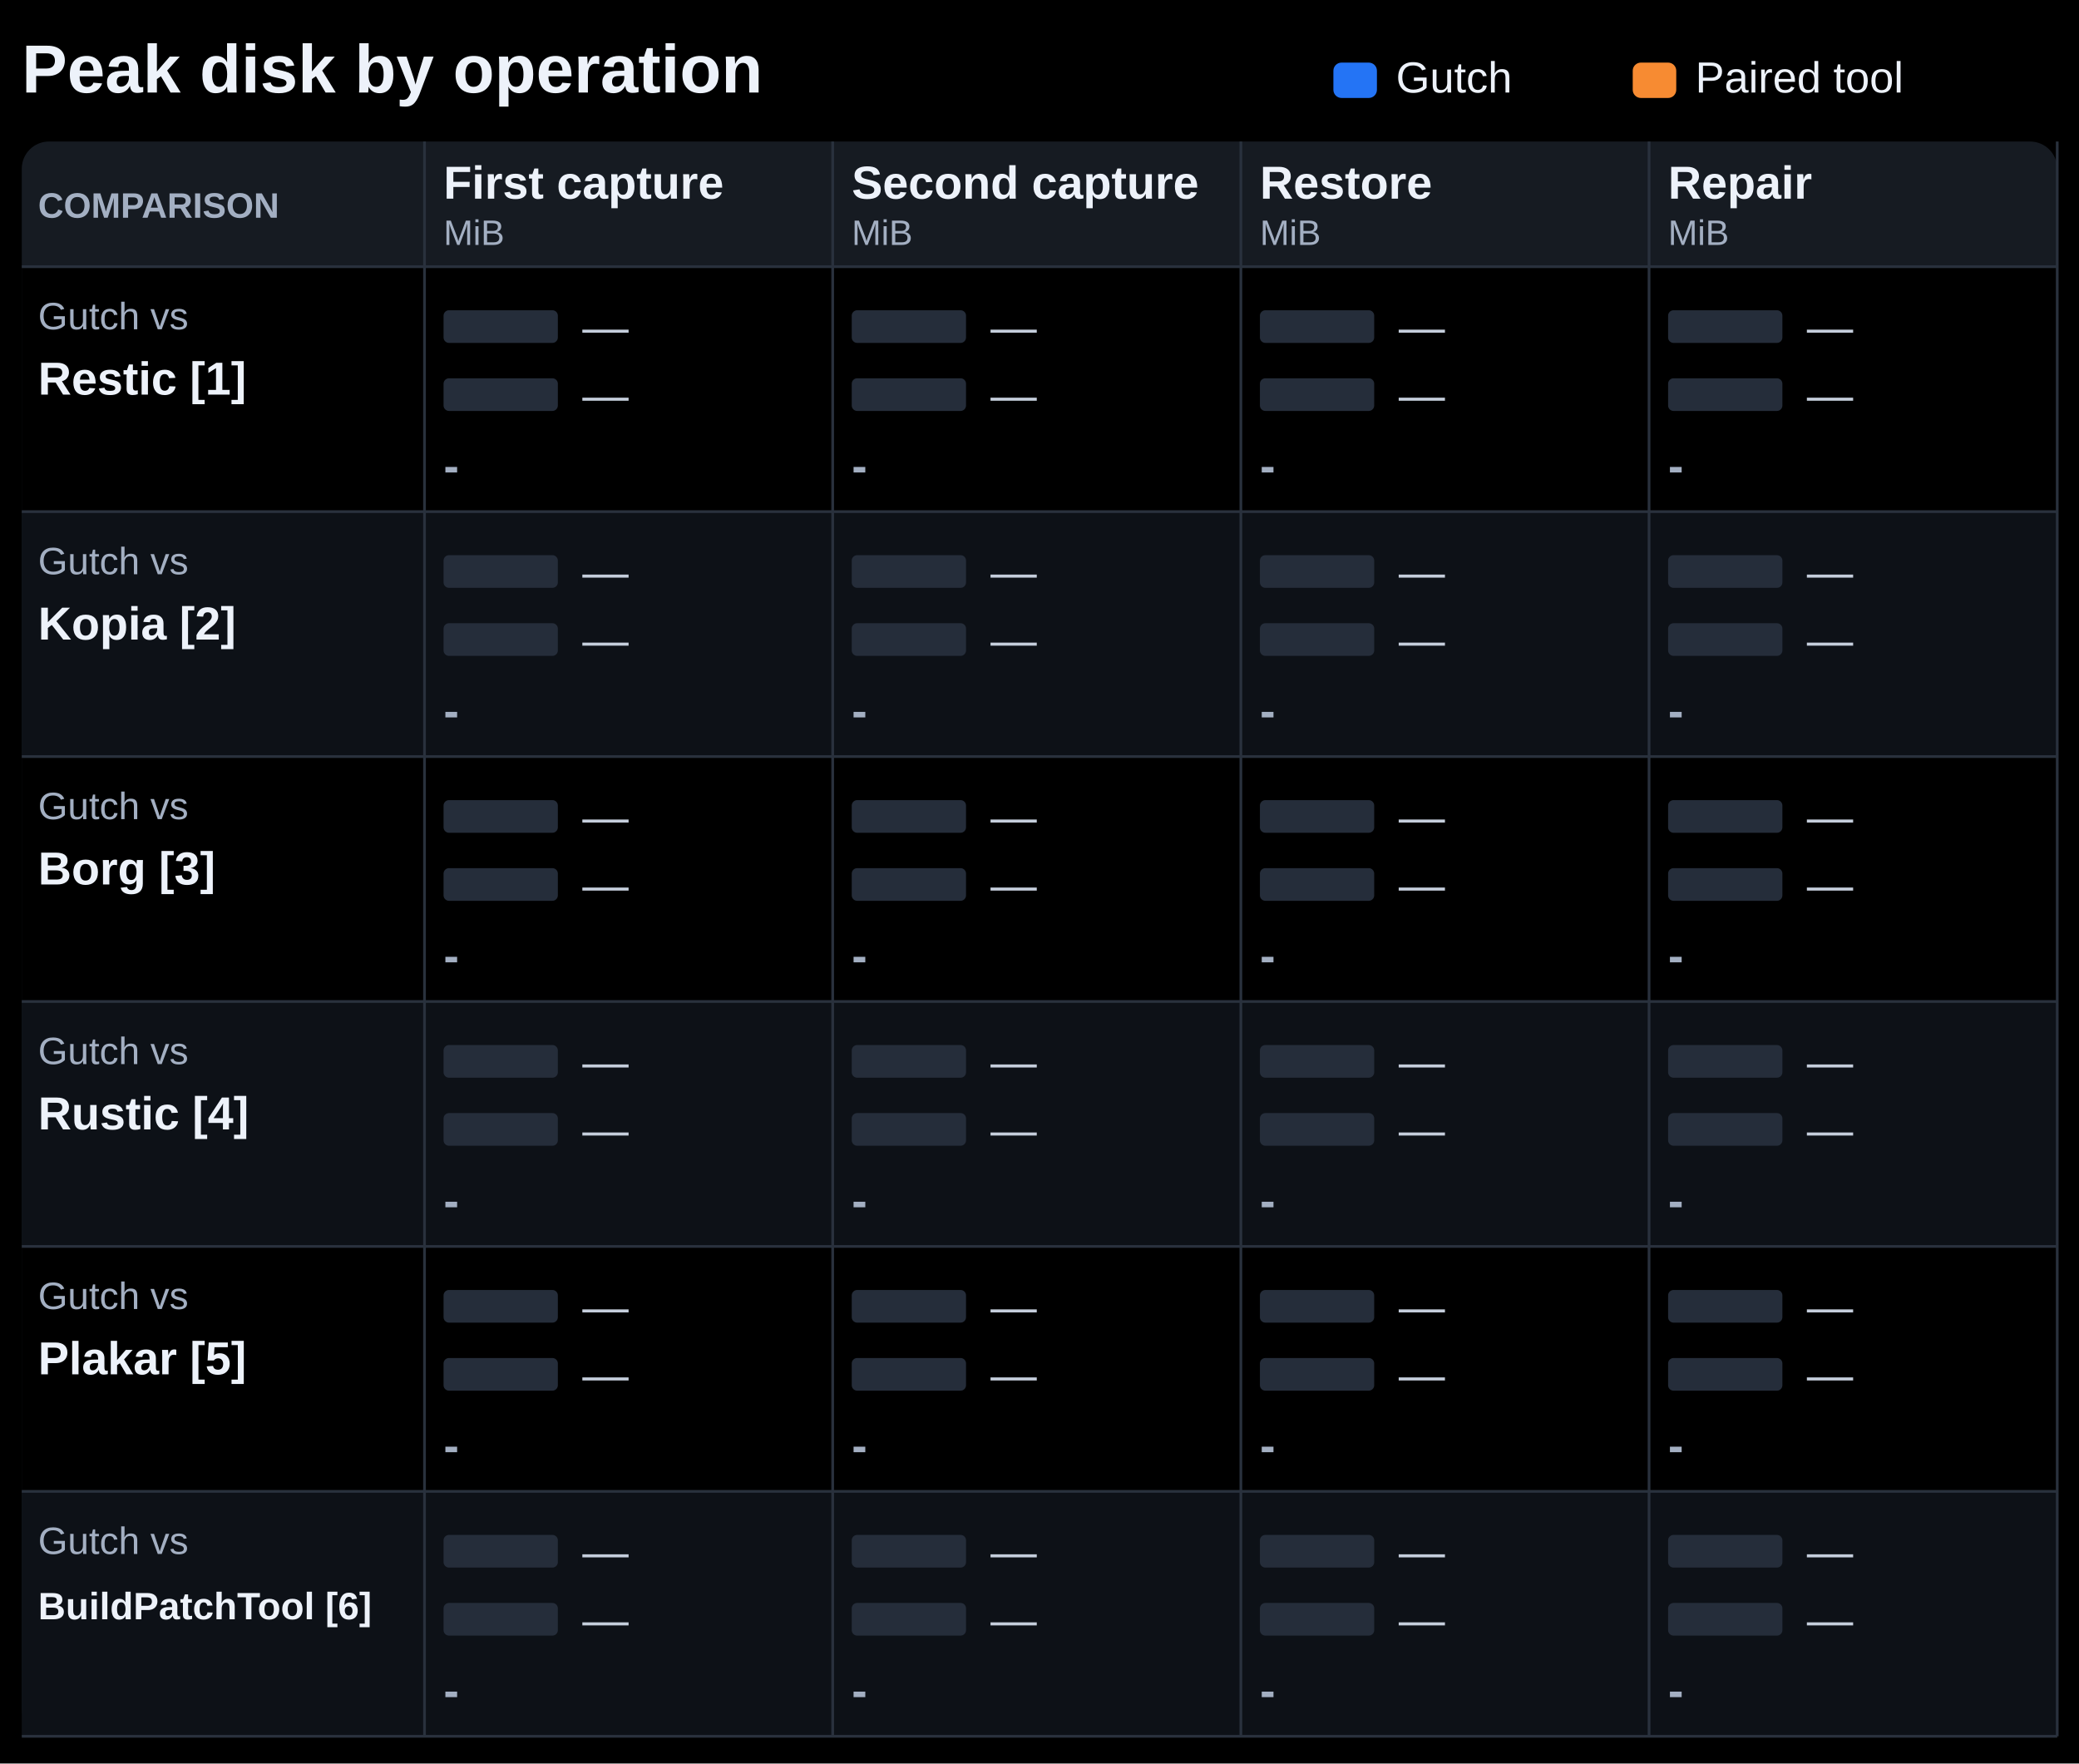
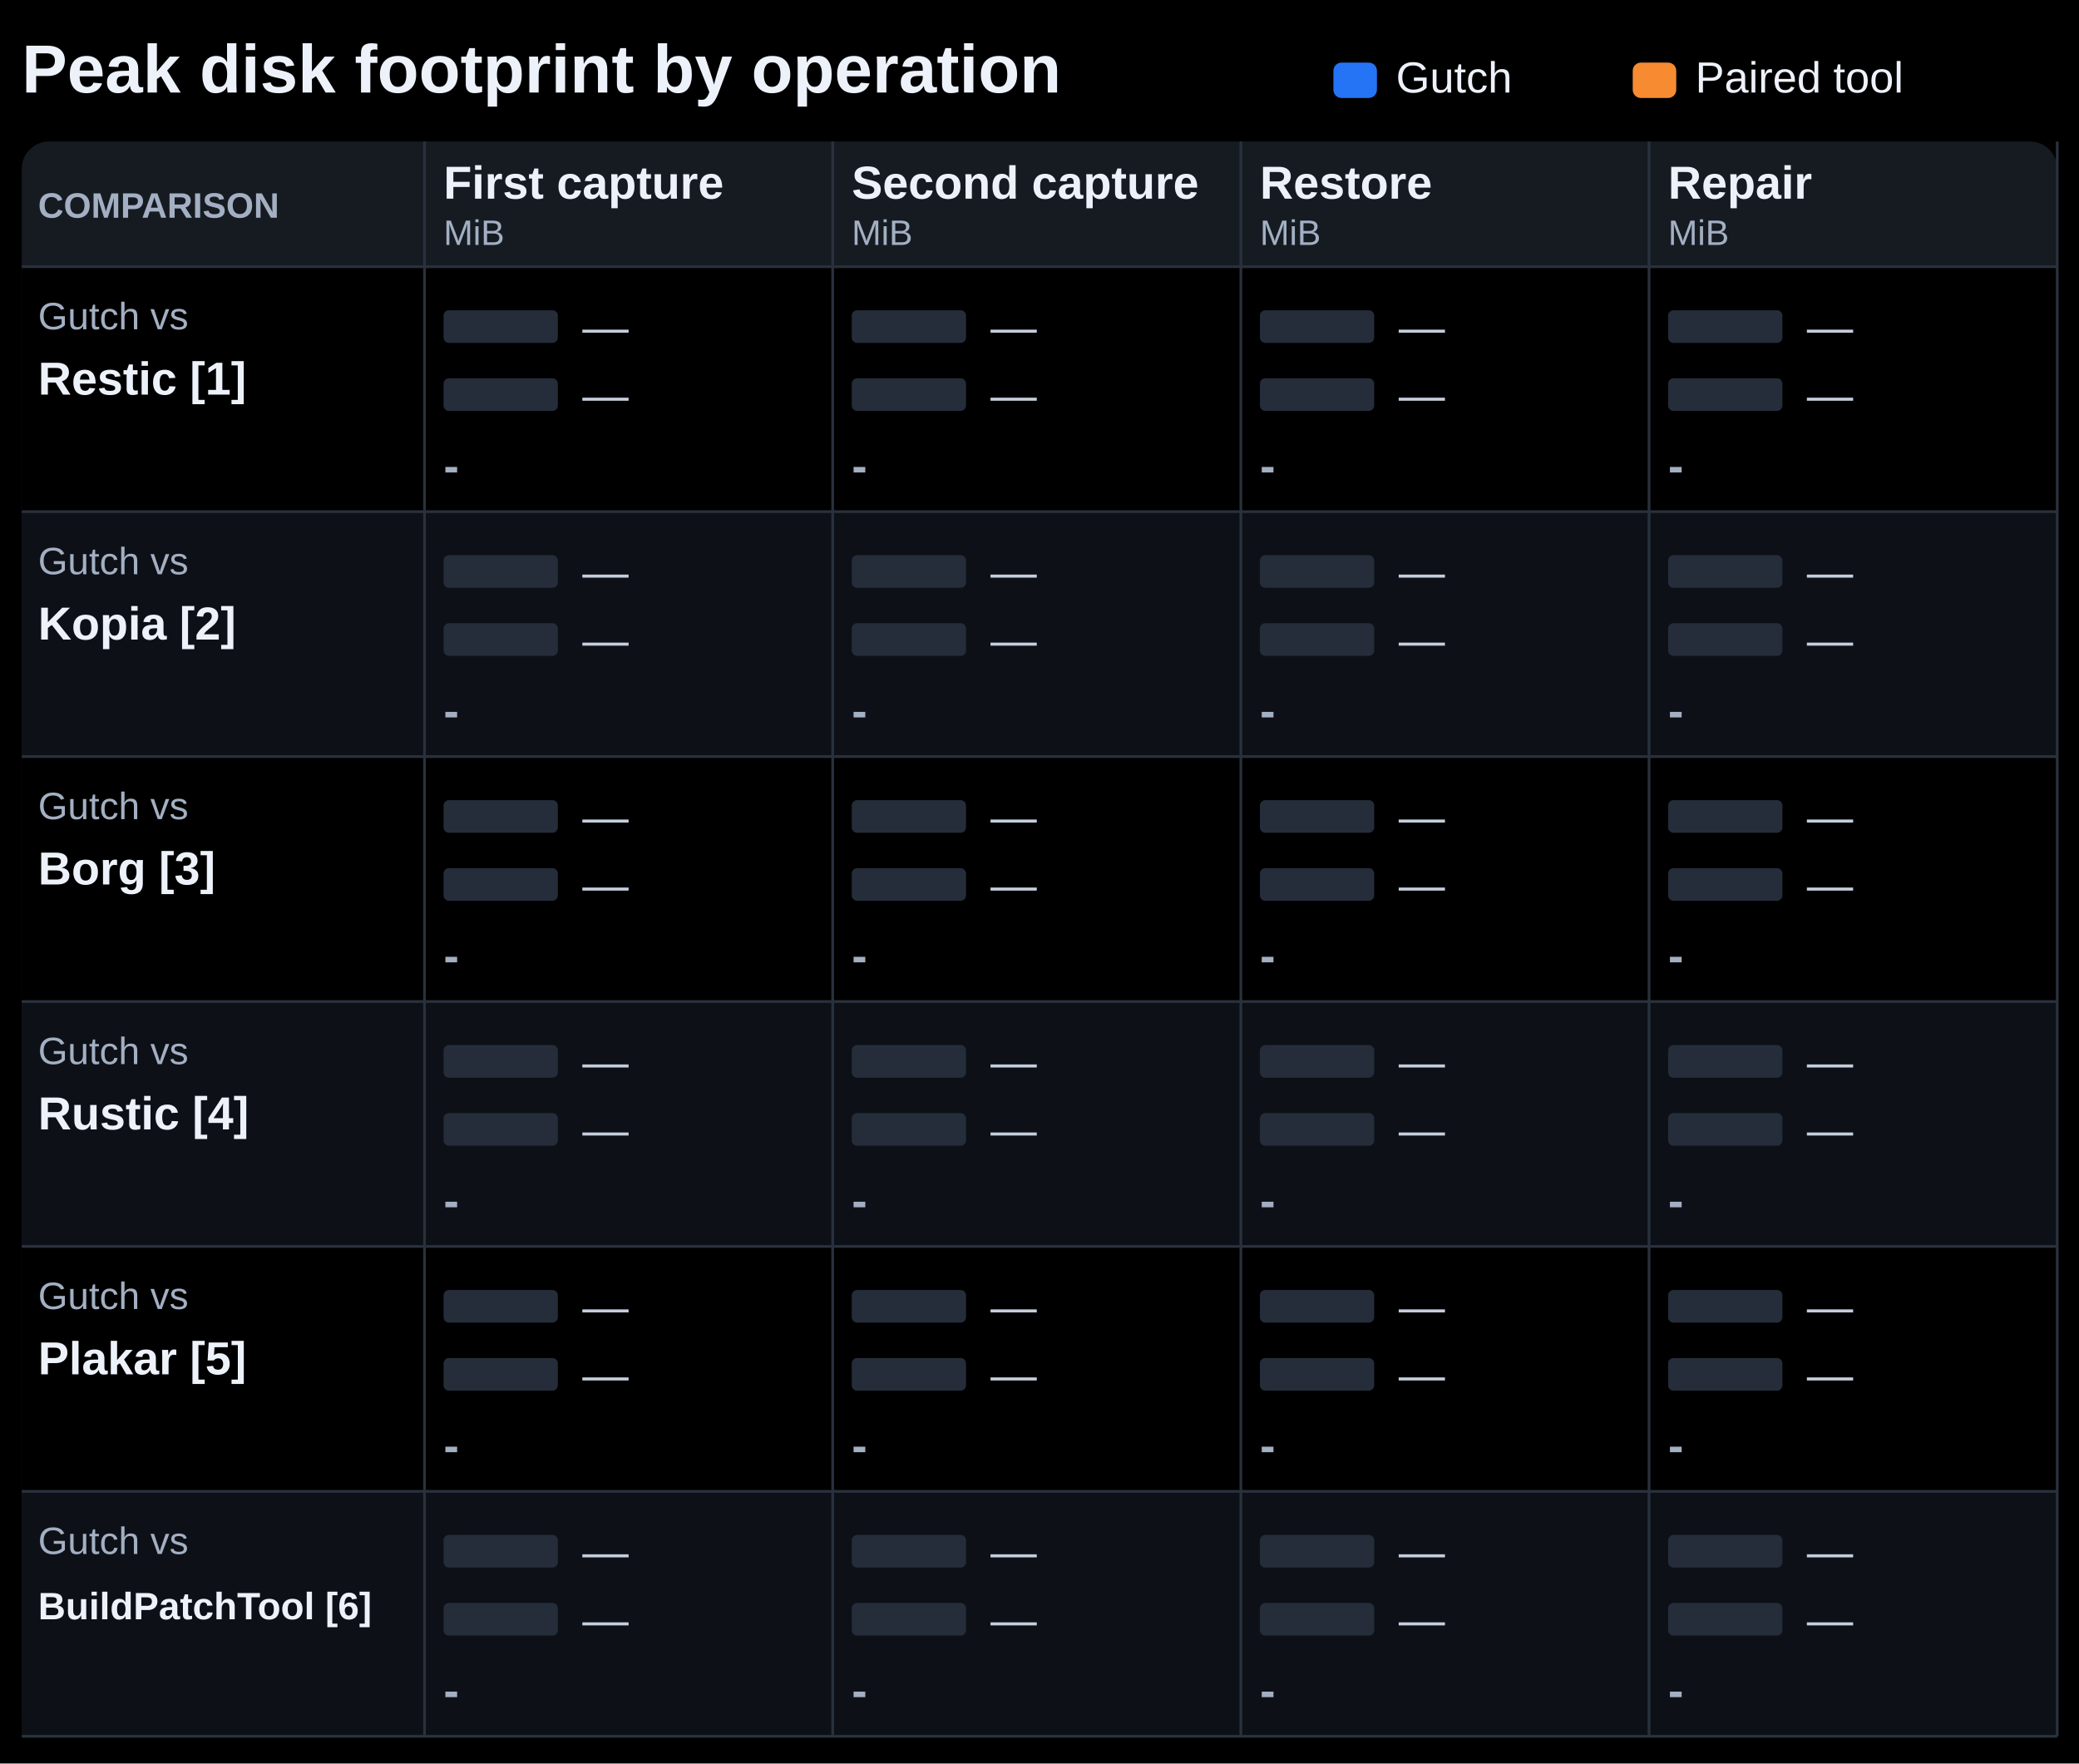
<svg xmlns="http://www.w3.org/2000/svg" width="764" height="648" viewBox="0 0 764 648" role="img" aria-labelledby="title description">
  <rect width="764" height="648" fill="#000000" />
  <g font-family="Segoe UI, Arial, sans-serif" fill="#edf2fa">
-     <text x="8" y="34" font-size="25" font-weight="700" fill="#edf2fa" text-anchor="start">Peak disk by operation</text>
+     <text x="8" y="34" font-size="25" font-weight="700" fill="#edf2fa" text-anchor="start">Peak disk footprint by operation</text>
    <rect x="490" y="23" width="16.00" height="13" rx="3" fill="#2474f5" />
    <text x="513" y="34" font-size="16" font-weight="400" fill="#edf2fa" text-anchor="start">Gutch</text>
    <rect x="600" y="23" width="16.00" height="13" rx="3" fill="#f78b32" />
    <text x="623" y="34" font-size="16" font-weight="400" fill="#edf2fa" text-anchor="start">Paired tool</text>
    <rect x="8" y="52" width="748.00" height="586" rx="10" fill="#161b22" />
    <text x="14" y="80" font-size="13" font-weight="700" fill="#a3afc2" text-anchor="start">COMPARISON</text>
    <text x="163" y="73" font-size="17" font-weight="650" fill="#edf2fa" text-anchor="start">First capture</text>
    <text x="163" y="90" font-size="13" font-weight="400" fill="#a3afc2" text-anchor="start">MiB</text>
    <text x="313" y="73" font-size="17" font-weight="650" fill="#edf2fa" text-anchor="start">Second capture</text>
    <text x="313" y="90" font-size="13" font-weight="400" fill="#a3afc2" text-anchor="start">MiB</text>
    <text x="463" y="73" font-size="17" font-weight="650" fill="#edf2fa" text-anchor="start">Restore</text>
    <text x="463" y="90" font-size="13" font-weight="400" fill="#a3afc2" text-anchor="start">MiB</text>
    <text x="613" y="73" font-size="17" font-weight="650" fill="#edf2fa" text-anchor="start">Repair</text>
    <text x="613" y="90" font-size="13" font-weight="400" fill="#a3afc2" text-anchor="start">MiB</text>
    <rect x="8" y="98" width="748.00" height="90" rx="0" fill="#000000" />
    <path d="M8 98H756" stroke="#29313d" />
    <text x="14" y="121" font-size="14" font-weight="400" fill="#a3afc2" text-anchor="start">Gutch vs</text>
    <text x="14" y="145" font-size="17" font-weight="650" fill="#edf2fa" text-anchor="start">Restic [1]</text>
    <rect x="163" y="114" width="42.00" height="12" rx="2" fill="#252d3a" />
    <text x="214" y="126" font-size="17" font-weight="400" fill="#c5cedc" text-anchor="start">—</text>
    <rect x="163" y="139" width="42.00" height="12" rx="2" fill="#252d3a" />
    <text x="214" y="151" font-size="17" font-weight="400" fill="#c5cedc" text-anchor="start">—</text>
    <text x="163" y="177" font-size="17" font-weight="700" fill="#a3afc2" text-anchor="start">-</text>
    <rect x="313" y="114" width="42.00" height="12" rx="2" fill="#252d3a" />
    <text x="364" y="126" font-size="17" font-weight="400" fill="#c5cedc" text-anchor="start">—</text>
    <rect x="313" y="139" width="42.00" height="12" rx="2" fill="#252d3a" />
    <text x="364" y="151" font-size="17" font-weight="400" fill="#c5cedc" text-anchor="start">—</text>
    <text x="313" y="177" font-size="17" font-weight="700" fill="#a3afc2" text-anchor="start">-</text>
    <rect x="463" y="114" width="42.00" height="12" rx="2" fill="#252d3a" />
    <text x="514" y="126" font-size="17" font-weight="400" fill="#c5cedc" text-anchor="start">—</text>
    <rect x="463" y="139" width="42.00" height="12" rx="2" fill="#252d3a" />
    <text x="514" y="151" font-size="17" font-weight="400" fill="#c5cedc" text-anchor="start">—</text>
    <text x="463" y="177" font-size="17" font-weight="700" fill="#a3afc2" text-anchor="start">-</text>
    <rect x="613" y="114" width="42.00" height="12" rx="2" fill="#252d3a" />
    <text x="664" y="126" font-size="17" font-weight="400" fill="#c5cedc" text-anchor="start">—</text>
    <rect x="613" y="139" width="42.00" height="12" rx="2" fill="#252d3a" />
    <text x="664" y="151" font-size="17" font-weight="400" fill="#c5cedc" text-anchor="start">—</text>
    <text x="613" y="177" font-size="17" font-weight="700" fill="#a3afc2" text-anchor="start">-</text>
    <rect x="8" y="188" width="748.00" height="90" rx="0" fill="#0d1117" />
    <path d="M8 188H756" stroke="#29313d" />
    <text x="14" y="211" font-size="14" font-weight="400" fill="#a3afc2" text-anchor="start">Gutch vs</text>
    <text x="14" y="235" font-size="17" font-weight="650" fill="#edf2fa" text-anchor="start">Kopia [2]</text>
    <rect x="163" y="204" width="42.00" height="12" rx="2" fill="#252d3a" />
    <text x="214" y="216" font-size="17" font-weight="400" fill="#c5cedc" text-anchor="start">—</text>
    <rect x="163" y="229" width="42.00" height="12" rx="2" fill="#252d3a" />
    <text x="214" y="241" font-size="17" font-weight="400" fill="#c5cedc" text-anchor="start">—</text>
    <text x="163" y="267" font-size="17" font-weight="700" fill="#a3afc2" text-anchor="start">-</text>
    <rect x="313" y="204" width="42.00" height="12" rx="2" fill="#252d3a" />
    <text x="364" y="216" font-size="17" font-weight="400" fill="#c5cedc" text-anchor="start">—</text>
    <rect x="313" y="229" width="42.00" height="12" rx="2" fill="#252d3a" />
    <text x="364" y="241" font-size="17" font-weight="400" fill="#c5cedc" text-anchor="start">—</text>
    <text x="313" y="267" font-size="17" font-weight="700" fill="#a3afc2" text-anchor="start">-</text>
    <rect x="463" y="204" width="42.00" height="12" rx="2" fill="#252d3a" />
    <text x="514" y="216" font-size="17" font-weight="400" fill="#c5cedc" text-anchor="start">—</text>
    <rect x="463" y="229" width="42.00" height="12" rx="2" fill="#252d3a" />
    <text x="514" y="241" font-size="17" font-weight="400" fill="#c5cedc" text-anchor="start">—</text>
    <text x="463" y="267" font-size="17" font-weight="700" fill="#a3afc2" text-anchor="start">-</text>
    <rect x="613" y="204" width="42.00" height="12" rx="2" fill="#252d3a" />
    <text x="664" y="216" font-size="17" font-weight="400" fill="#c5cedc" text-anchor="start">—</text>
    <rect x="613" y="229" width="42.00" height="12" rx="2" fill="#252d3a" />
    <text x="664" y="241" font-size="17" font-weight="400" fill="#c5cedc" text-anchor="start">—</text>
    <text x="613" y="267" font-size="17" font-weight="700" fill="#a3afc2" text-anchor="start">-</text>
    <rect x="8" y="278" width="748.00" height="90" rx="0" fill="#000000" />
    <path d="M8 278H756" stroke="#29313d" />
    <text x="14" y="301" font-size="14" font-weight="400" fill="#a3afc2" text-anchor="start">Gutch vs</text>
    <text x="14" y="325" font-size="17" font-weight="650" fill="#edf2fa" text-anchor="start">Borg [3]</text>
    <rect x="163" y="294" width="42.00" height="12" rx="2" fill="#252d3a" />
    <text x="214" y="306" font-size="17" font-weight="400" fill="#c5cedc" text-anchor="start">—</text>
    <rect x="163" y="319" width="42.00" height="12" rx="2" fill="#252d3a" />
    <text x="214" y="331" font-size="17" font-weight="400" fill="#c5cedc" text-anchor="start">—</text>
    <text x="163" y="357" font-size="17" font-weight="700" fill="#a3afc2" text-anchor="start">-</text>
    <rect x="313" y="294" width="42.00" height="12" rx="2" fill="#252d3a" />
    <text x="364" y="306" font-size="17" font-weight="400" fill="#c5cedc" text-anchor="start">—</text>
    <rect x="313" y="319" width="42.00" height="12" rx="2" fill="#252d3a" />
    <text x="364" y="331" font-size="17" font-weight="400" fill="#c5cedc" text-anchor="start">—</text>
    <text x="313" y="357" font-size="17" font-weight="700" fill="#a3afc2" text-anchor="start">-</text>
    <rect x="463" y="294" width="42.00" height="12" rx="2" fill="#252d3a" />
    <text x="514" y="306" font-size="17" font-weight="400" fill="#c5cedc" text-anchor="start">—</text>
    <rect x="463" y="319" width="42.00" height="12" rx="2" fill="#252d3a" />
    <text x="514" y="331" font-size="17" font-weight="400" fill="#c5cedc" text-anchor="start">—</text>
    <text x="463" y="357" font-size="17" font-weight="700" fill="#a3afc2" text-anchor="start">-</text>
    <rect x="613" y="294" width="42.00" height="12" rx="2" fill="#252d3a" />
    <text x="664" y="306" font-size="17" font-weight="400" fill="#c5cedc" text-anchor="start">—</text>
    <rect x="613" y="319" width="42.00" height="12" rx="2" fill="#252d3a" />
    <text x="664" y="331" font-size="17" font-weight="400" fill="#c5cedc" text-anchor="start">—</text>
    <text x="613" y="357" font-size="17" font-weight="700" fill="#a3afc2" text-anchor="start">-</text>
    <rect x="8" y="368" width="748.00" height="90" rx="0" fill="#0d1117" />
    <path d="M8 368H756" stroke="#29313d" />
    <text x="14" y="391" font-size="14" font-weight="400" fill="#a3afc2" text-anchor="start">Gutch vs</text>
    <text x="14" y="415" font-size="17" font-weight="650" fill="#edf2fa" text-anchor="start">Rustic [4]</text>
    <rect x="163" y="384" width="42.00" height="12" rx="2" fill="#252d3a" />
    <text x="214" y="396" font-size="17" font-weight="400" fill="#c5cedc" text-anchor="start">—</text>
    <rect x="163" y="409" width="42.00" height="12" rx="2" fill="#252d3a" />
    <text x="214" y="421" font-size="17" font-weight="400" fill="#c5cedc" text-anchor="start">—</text>
    <text x="163" y="447" font-size="17" font-weight="700" fill="#a3afc2" text-anchor="start">-</text>
    <rect x="313" y="384" width="42.00" height="12" rx="2" fill="#252d3a" />
    <text x="364" y="396" font-size="17" font-weight="400" fill="#c5cedc" text-anchor="start">—</text>
    <rect x="313" y="409" width="42.00" height="12" rx="2" fill="#252d3a" />
    <text x="364" y="421" font-size="17" font-weight="400" fill="#c5cedc" text-anchor="start">—</text>
    <text x="313" y="447" font-size="17" font-weight="700" fill="#a3afc2" text-anchor="start">-</text>
    <rect x="463" y="384" width="42.00" height="12" rx="2" fill="#252d3a" />
    <text x="514" y="396" font-size="17" font-weight="400" fill="#c5cedc" text-anchor="start">—</text>
    <rect x="463" y="409" width="42.00" height="12" rx="2" fill="#252d3a" />
    <text x="514" y="421" font-size="17" font-weight="400" fill="#c5cedc" text-anchor="start">—</text>
    <text x="463" y="447" font-size="17" font-weight="700" fill="#a3afc2" text-anchor="start">-</text>
    <rect x="613" y="384" width="42.00" height="12" rx="2" fill="#252d3a" />
    <text x="664" y="396" font-size="17" font-weight="400" fill="#c5cedc" text-anchor="start">—</text>
    <rect x="613" y="409" width="42.00" height="12" rx="2" fill="#252d3a" />
    <text x="664" y="421" font-size="17" font-weight="400" fill="#c5cedc" text-anchor="start">—</text>
    <text x="613" y="447" font-size="17" font-weight="700" fill="#a3afc2" text-anchor="start">-</text>
    <rect x="8" y="458" width="748.00" height="90" rx="0" fill="#000000" />
    <path d="M8 458H756" stroke="#29313d" />
    <text x="14" y="481" font-size="14" font-weight="400" fill="#a3afc2" text-anchor="start">Gutch vs</text>
    <text x="14" y="505" font-size="17" font-weight="650" fill="#edf2fa" text-anchor="start">Plakar [5]</text>
    <rect x="163" y="474" width="42.00" height="12" rx="2" fill="#252d3a" />
    <text x="214" y="486" font-size="17" font-weight="400" fill="#c5cedc" text-anchor="start">—</text>
    <rect x="163" y="499" width="42.00" height="12" rx="2" fill="#252d3a" />
    <text x="214" y="511" font-size="17" font-weight="400" fill="#c5cedc" text-anchor="start">—</text>
    <text x="163" y="537" font-size="17" font-weight="700" fill="#a3afc2" text-anchor="start">-</text>
    <rect x="313" y="474" width="42.00" height="12" rx="2" fill="#252d3a" />
    <text x="364" y="486" font-size="17" font-weight="400" fill="#c5cedc" text-anchor="start">—</text>
    <rect x="313" y="499" width="42.00" height="12" rx="2" fill="#252d3a" />
    <text x="364" y="511" font-size="17" font-weight="400" fill="#c5cedc" text-anchor="start">—</text>
    <text x="313" y="537" font-size="17" font-weight="700" fill="#a3afc2" text-anchor="start">-</text>
    <rect x="463" y="474" width="42.00" height="12" rx="2" fill="#252d3a" />
    <text x="514" y="486" font-size="17" font-weight="400" fill="#c5cedc" text-anchor="start">—</text>
    <rect x="463" y="499" width="42.00" height="12" rx="2" fill="#252d3a" />
    <text x="514" y="511" font-size="17" font-weight="400" fill="#c5cedc" text-anchor="start">—</text>
    <text x="463" y="537" font-size="17" font-weight="700" fill="#a3afc2" text-anchor="start">-</text>
    <rect x="613" y="474" width="42.00" height="12" rx="2" fill="#252d3a" />
    <text x="664" y="486" font-size="17" font-weight="400" fill="#c5cedc" text-anchor="start">—</text>
    <rect x="613" y="499" width="42.00" height="12" rx="2" fill="#252d3a" />
    <text x="664" y="511" font-size="17" font-weight="400" fill="#c5cedc" text-anchor="start">—</text>
    <text x="613" y="537" font-size="17" font-weight="700" fill="#a3afc2" text-anchor="start">-</text>
    <rect x="8" y="548" width="748.00" height="90" rx="0" fill="#0d1117" />
    <path d="M8 548H756" stroke="#29313d" />
    <text x="14" y="571" font-size="14" font-weight="400" fill="#a3afc2" text-anchor="start">Gutch vs</text>
    <text x="14" y="595" font-size="14" font-weight="650" fill="#edf2fa" text-anchor="start">BuildPatchTool [6]</text>
    <rect x="163" y="564" width="42.00" height="12" rx="2" fill="#252d3a" />
    <text x="214" y="576" font-size="17" font-weight="400" fill="#c5cedc" text-anchor="start">—</text>
    <rect x="163" y="589" width="42.00" height="12" rx="2" fill="#252d3a" />
    <text x="214" y="601" font-size="17" font-weight="400" fill="#c5cedc" text-anchor="start">—</text>
    <text x="163" y="627" font-size="17" font-weight="700" fill="#a3afc2" text-anchor="start">-</text>
    <rect x="313" y="564" width="42.00" height="12" rx="2" fill="#252d3a" />
    <text x="364" y="576" font-size="17" font-weight="400" fill="#c5cedc" text-anchor="start">—</text>
    <rect x="313" y="589" width="42.00" height="12" rx="2" fill="#252d3a" />
    <text x="364" y="601" font-size="17" font-weight="400" fill="#c5cedc" text-anchor="start">—</text>
    <text x="313" y="627" font-size="17" font-weight="700" fill="#a3afc2" text-anchor="start">-</text>
    <rect x="463" y="564" width="42.00" height="12" rx="2" fill="#252d3a" />
    <text x="514" y="576" font-size="17" font-weight="400" fill="#c5cedc" text-anchor="start">—</text>
    <rect x="463" y="589" width="42.00" height="12" rx="2" fill="#252d3a" />
    <text x="514" y="601" font-size="17" font-weight="400" fill="#c5cedc" text-anchor="start">—</text>
    <text x="463" y="627" font-size="17" font-weight="700" fill="#a3afc2" text-anchor="start">-</text>
    <rect x="613" y="564" width="42.00" height="12" rx="2" fill="#252d3a" />
    <text x="664" y="576" font-size="17" font-weight="400" fill="#c5cedc" text-anchor="start">—</text>
    <rect x="613" y="589" width="42.00" height="12" rx="2" fill="#252d3a" />
    <text x="664" y="601" font-size="17" font-weight="400" fill="#c5cedc" text-anchor="start">—</text>
    <text x="613" y="627" font-size="17" font-weight="700" fill="#a3afc2" text-anchor="start">-</text>
    <path d="M156 52V638" stroke="#29313d" />
    <path d="M306 52V638" stroke="#29313d" />
    <path d="M456 52V638" stroke="#29313d" />
    <path d="M606 52V638" stroke="#29313d" />
    <path d="M756 52V638" stroke="#29313d" />
    <path d="M8 638H756" stroke="#29313d" />
  </g>
</svg>
